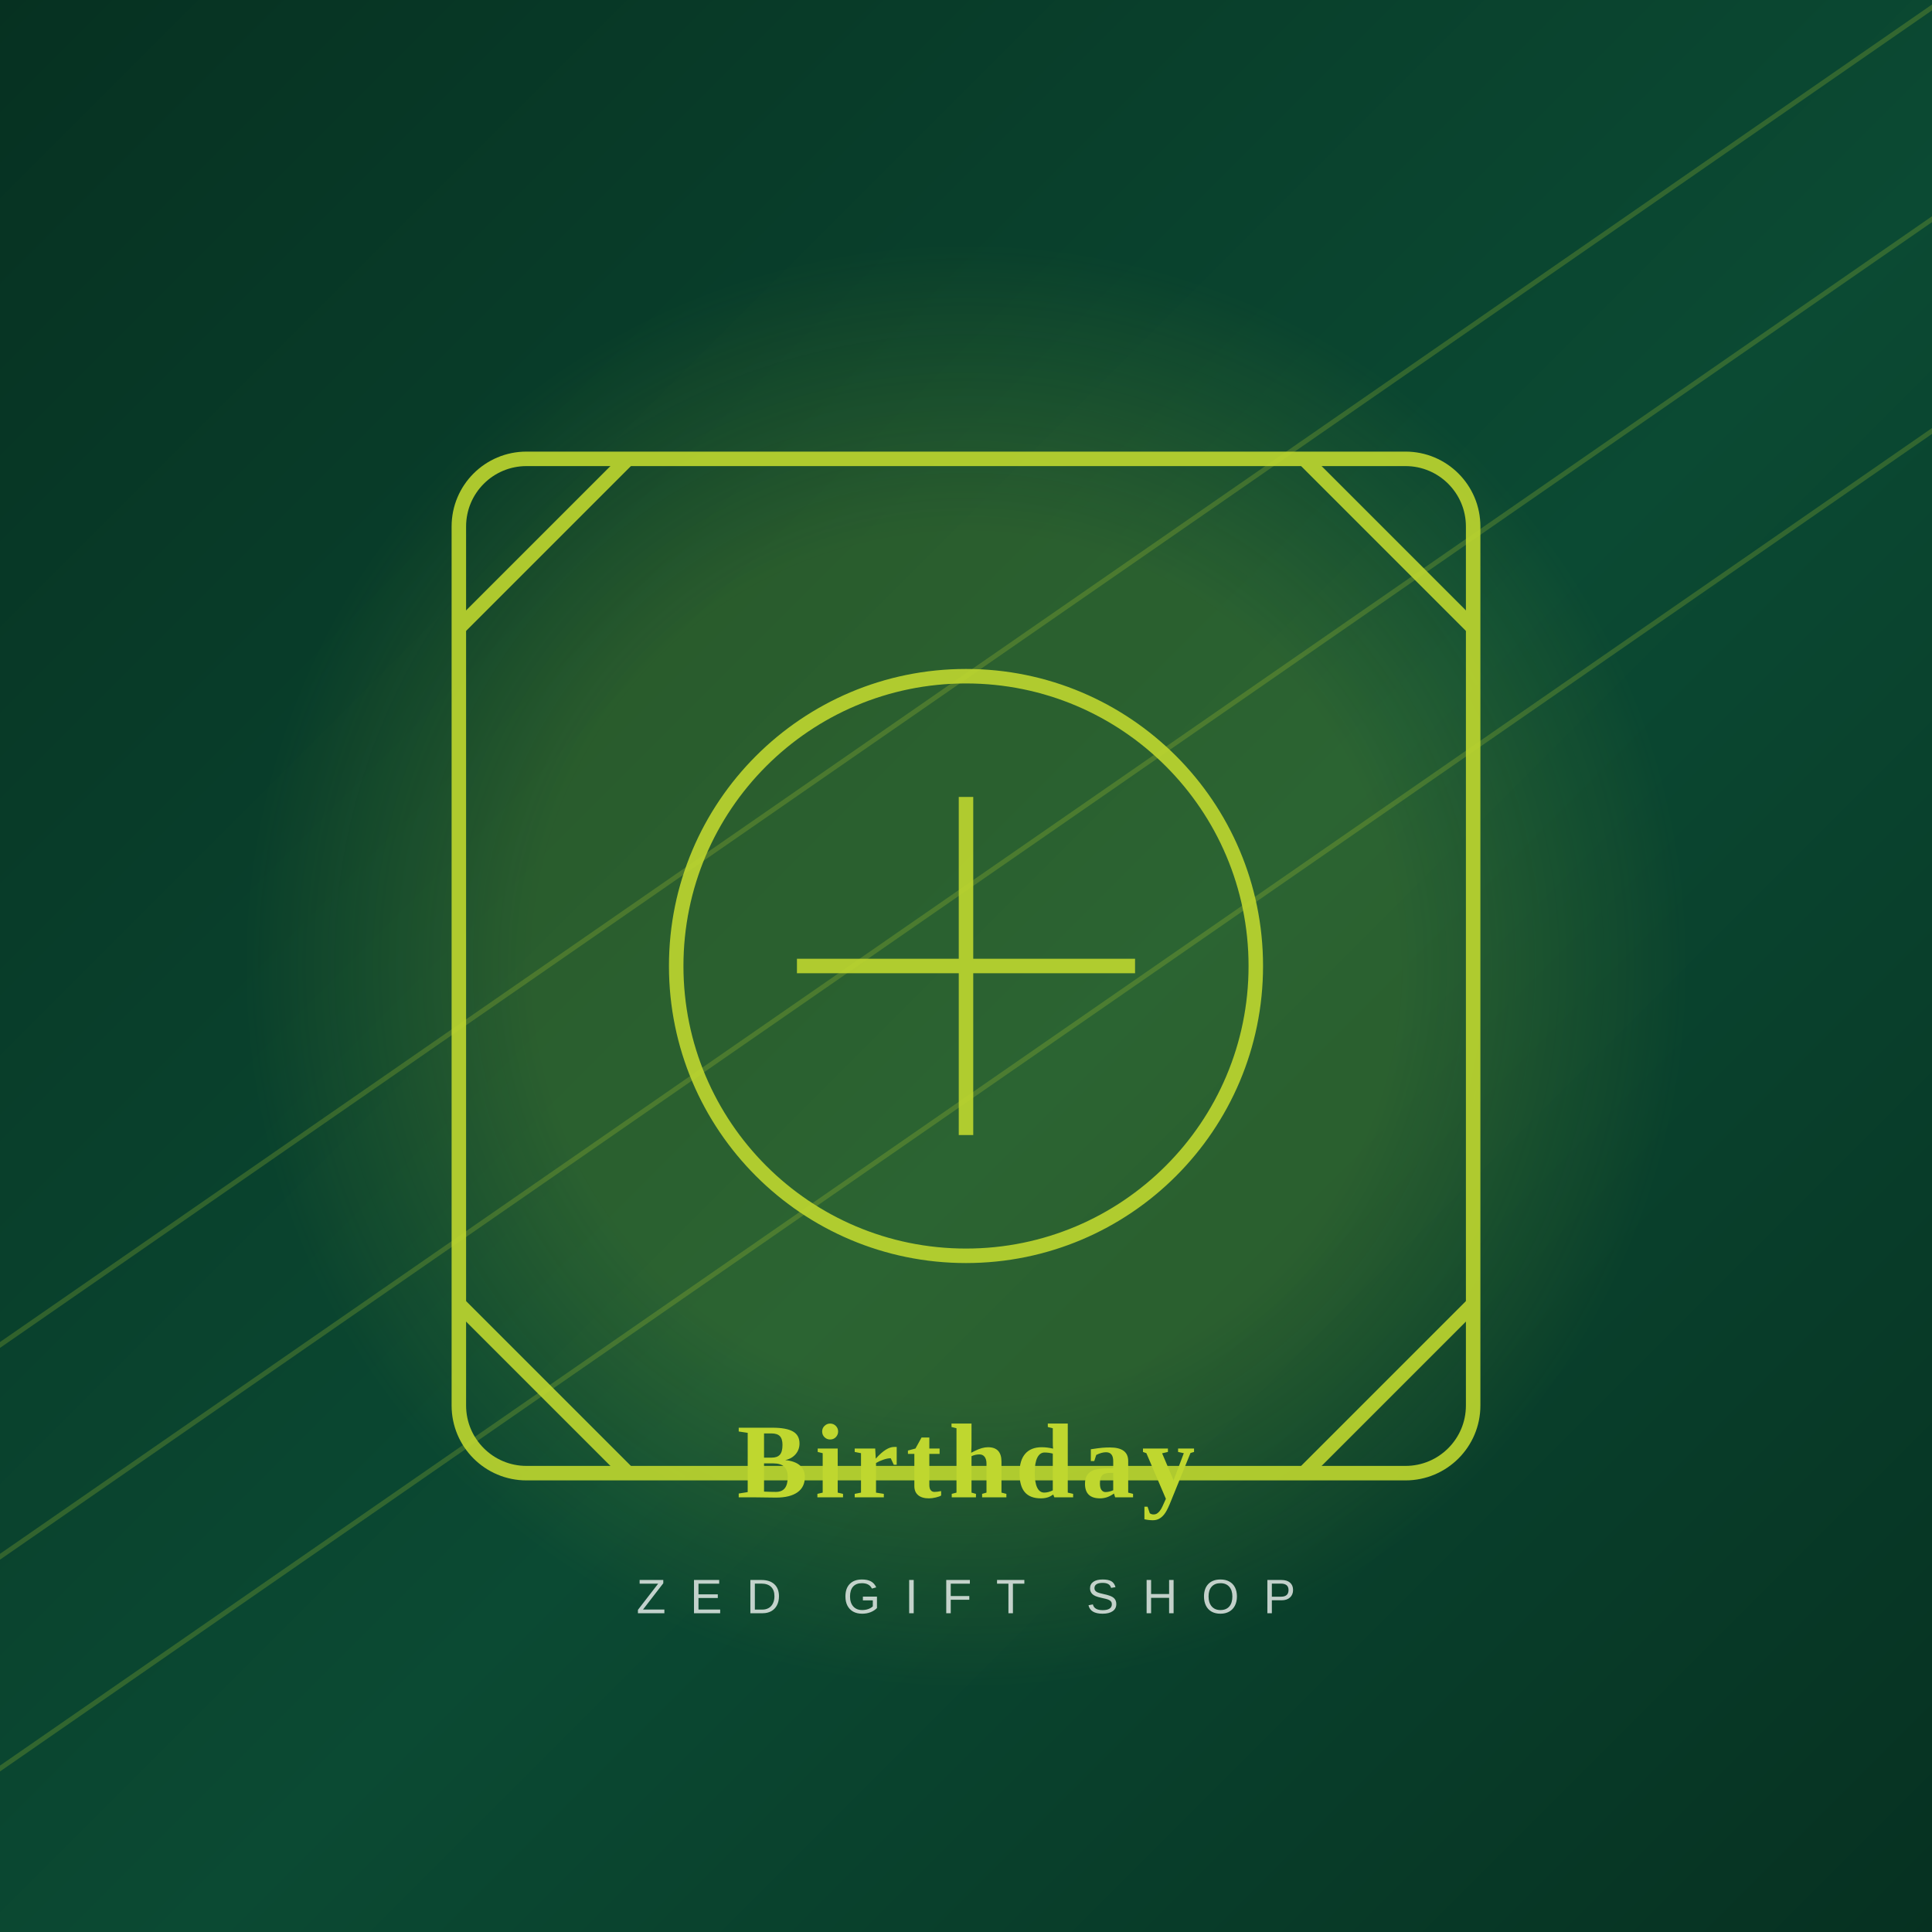
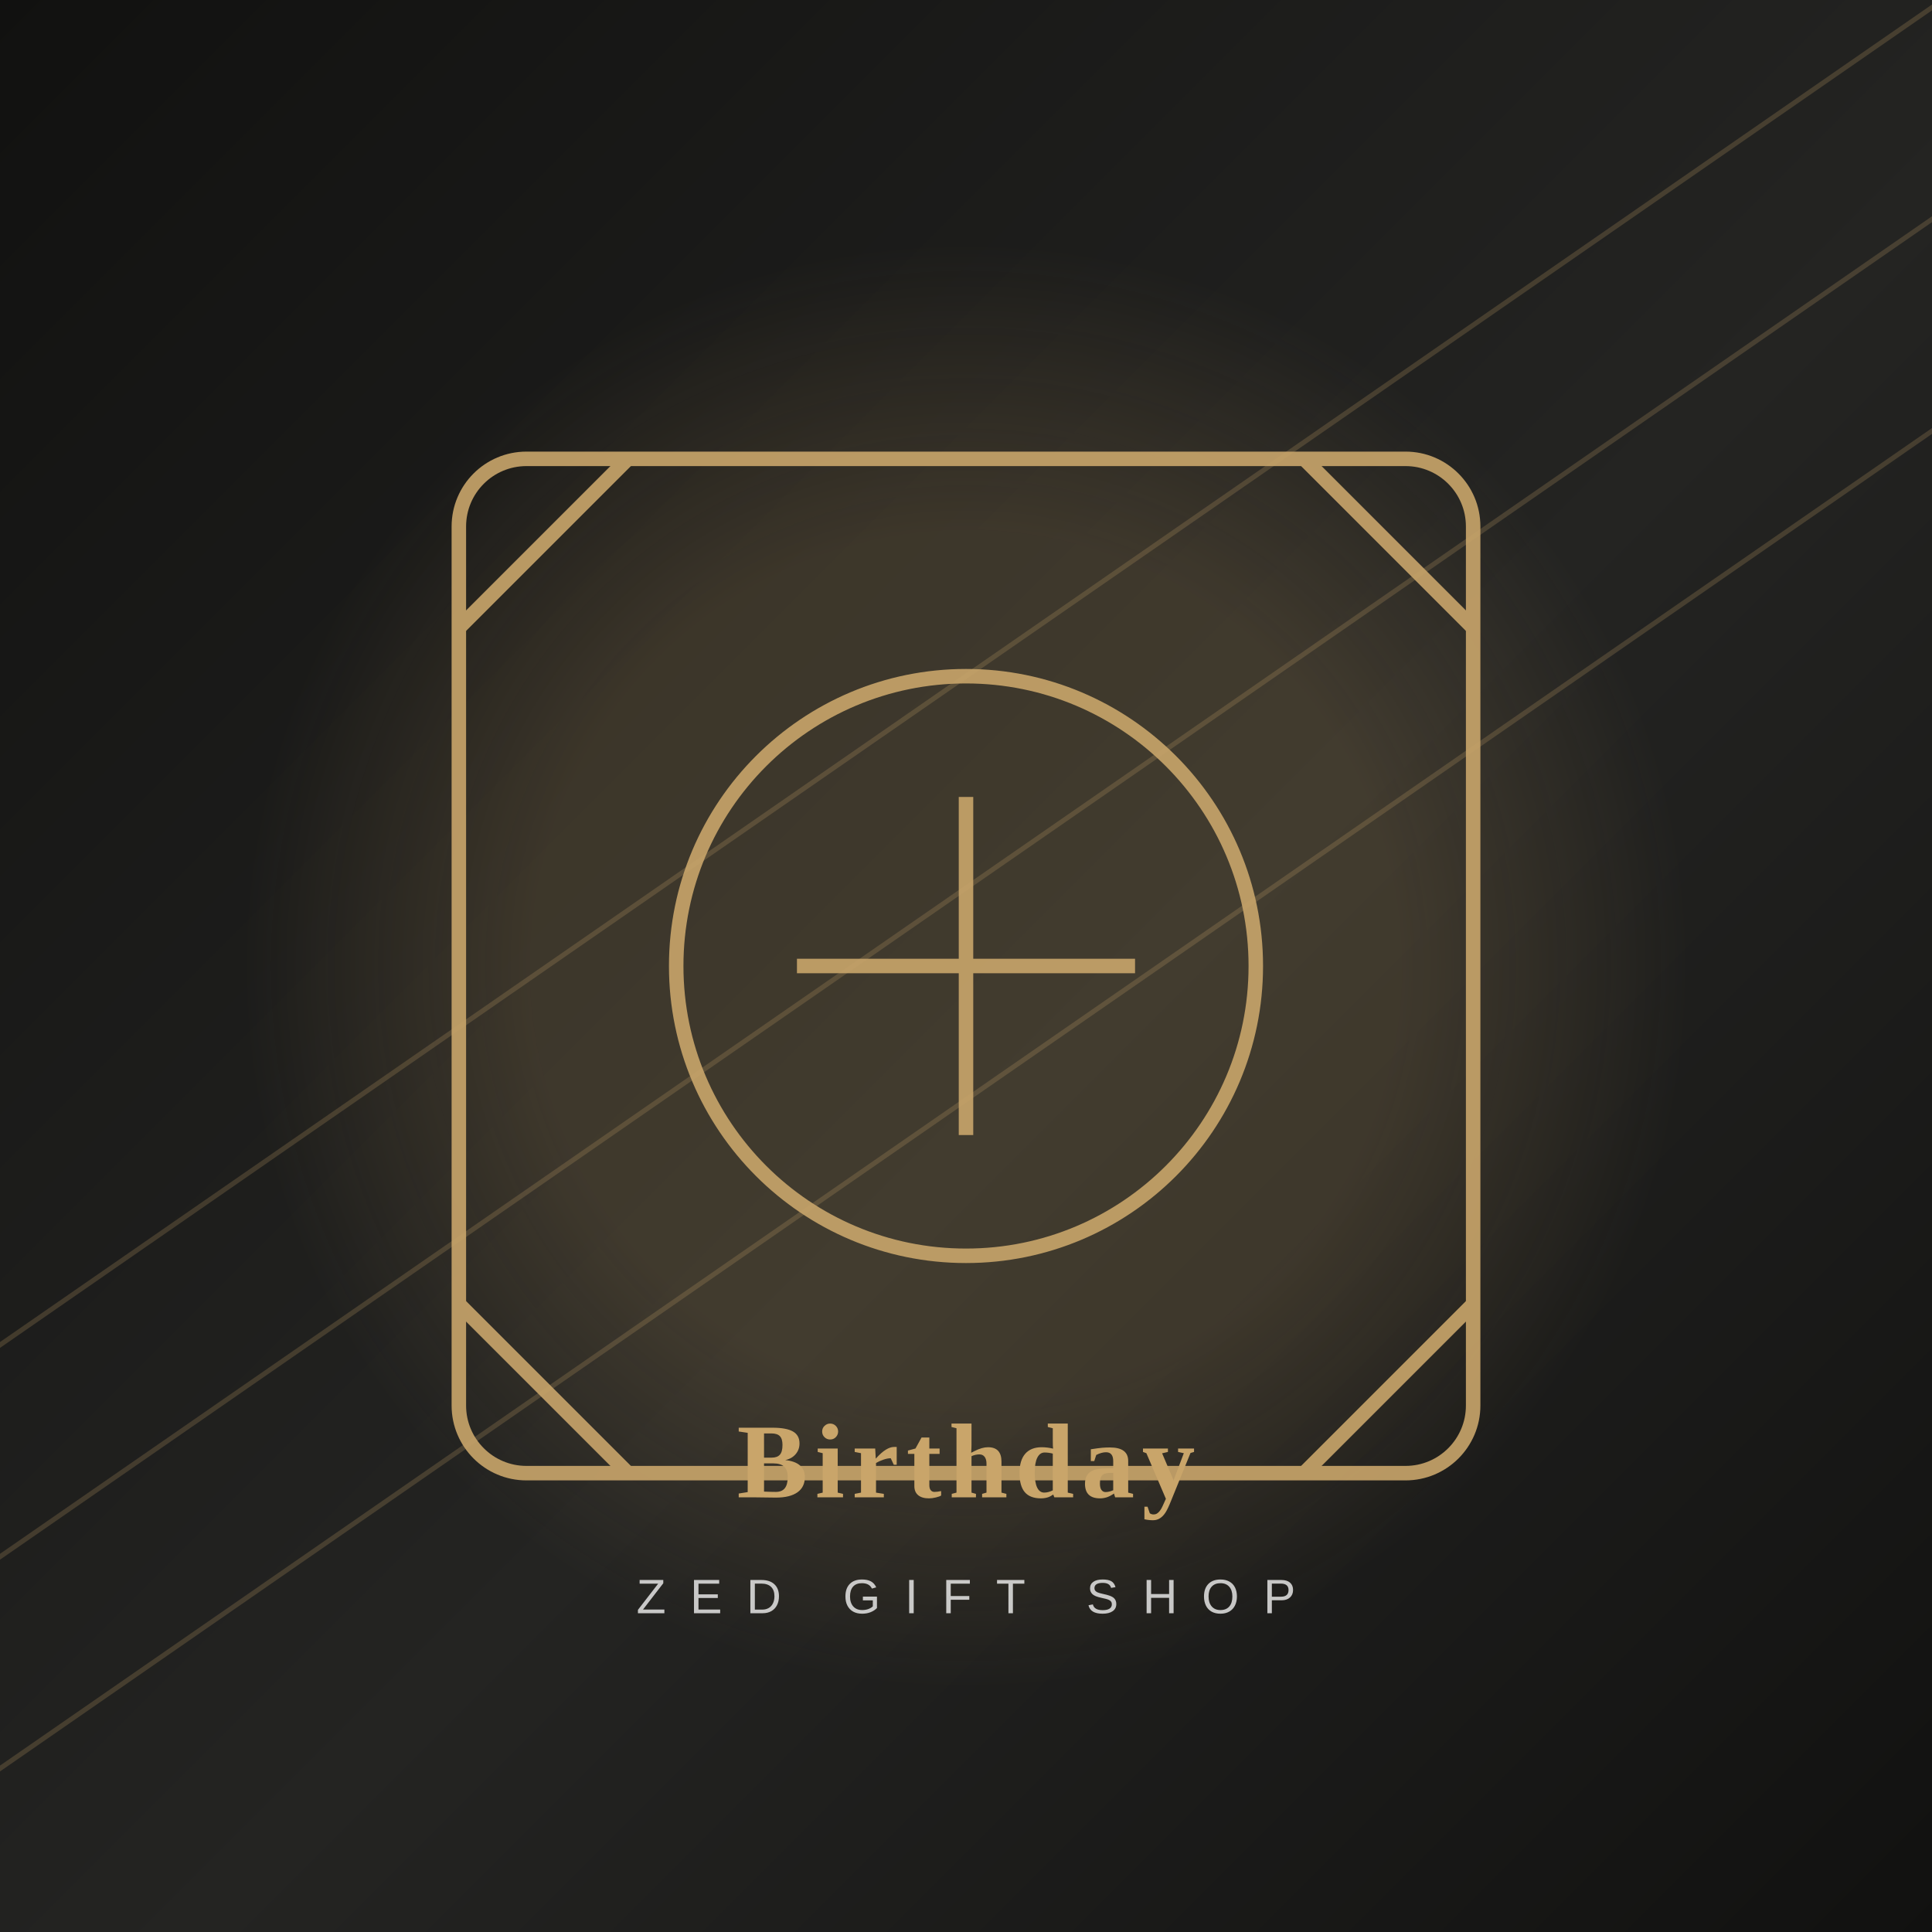
<svg xmlns="http://www.w3.org/2000/svg" width="800" height="800" viewBox="0 0 800 800">
  <defs>
    <linearGradient id="bg" x1="0" y1="0" x2="1" y2="1">
-       <stop offset="0" stop-color="#063121" />
-       <stop offset="0.55" stop-color="#0b4a33" />
-       <stop offset="1" stop-color="#063121" />
+       <stop offset="0" stop-color="#111110" />
+       <stop offset="0.55" stop-color="#242422" />
+       <stop offset="1" stop-color="#111110" />
    </linearGradient>
    <radialGradient id="glow" cx="0.5" cy="0.5" r="0.5">
-       <stop offset="0.6" stop-color="#BFD72F" stop-opacity="0.18" />
-       <stop offset="1" stop-color="#BFD72F" stop-opacity="0" />
+       <stop offset="0.6" stop-color="#c9a56a" stop-opacity="0.18" />
+       <stop offset="1" stop-color="#c9a56a" stop-opacity="0" />
    </radialGradient>
  </defs>
  <rect width="800" height="800" fill="url(#bg)" />
  <circle cx="400" cy="400" r="300" fill="url(#glow)" />
-   <g stroke="#BFD72F" stroke-opacity="0.22" stroke-width="2">
+   <g stroke="#c9a56a" stroke-opacity="0.22" stroke-width="2">
    <path d="M-120 640 L920 -80" />
    <path d="M-80 700 L960 -20" />
    <path d="M-40 760 L1000 40" />
  </g>
-   <g fill="none" stroke="#BFD72F" stroke-width="6" opacity="0.9">
+   <g fill="none" stroke="#c9a56a" stroke-width="6" opacity="0.9">
    <rect x="190" y="190" width="420" height="420" rx="28" />
    <path d="M260 190 L190 260 M540 190 L610 260 M260 610 L190 540 M540 610 L610 540" />
    <circle cx="400" cy="400" r="120" />
    <path d="M400 330 L400 470 M330 400 L470 400" />
  </g>
-   <text x="400" y="620" text-anchor="middle" font-family="Georgia, 'Times New Roman', serif" font-size="44" font-weight="bold" letter-spacing="3" fill="#BFD72F">Birthday</text>
+   <text x="400" y="620" text-anchor="middle" font-family="Georgia, 'Times New Roman', serif" font-size="44" font-weight="bold" letter-spacing="3" fill="#c9a56a">Birthday</text>
  <text x="400" y="668" text-anchor="middle" font-family="Arial, sans-serif" font-size="20" letter-spacing="10" fill="#ffffff" fill-opacity="0.75">ZED GIFT SHOP</text>
</svg>
